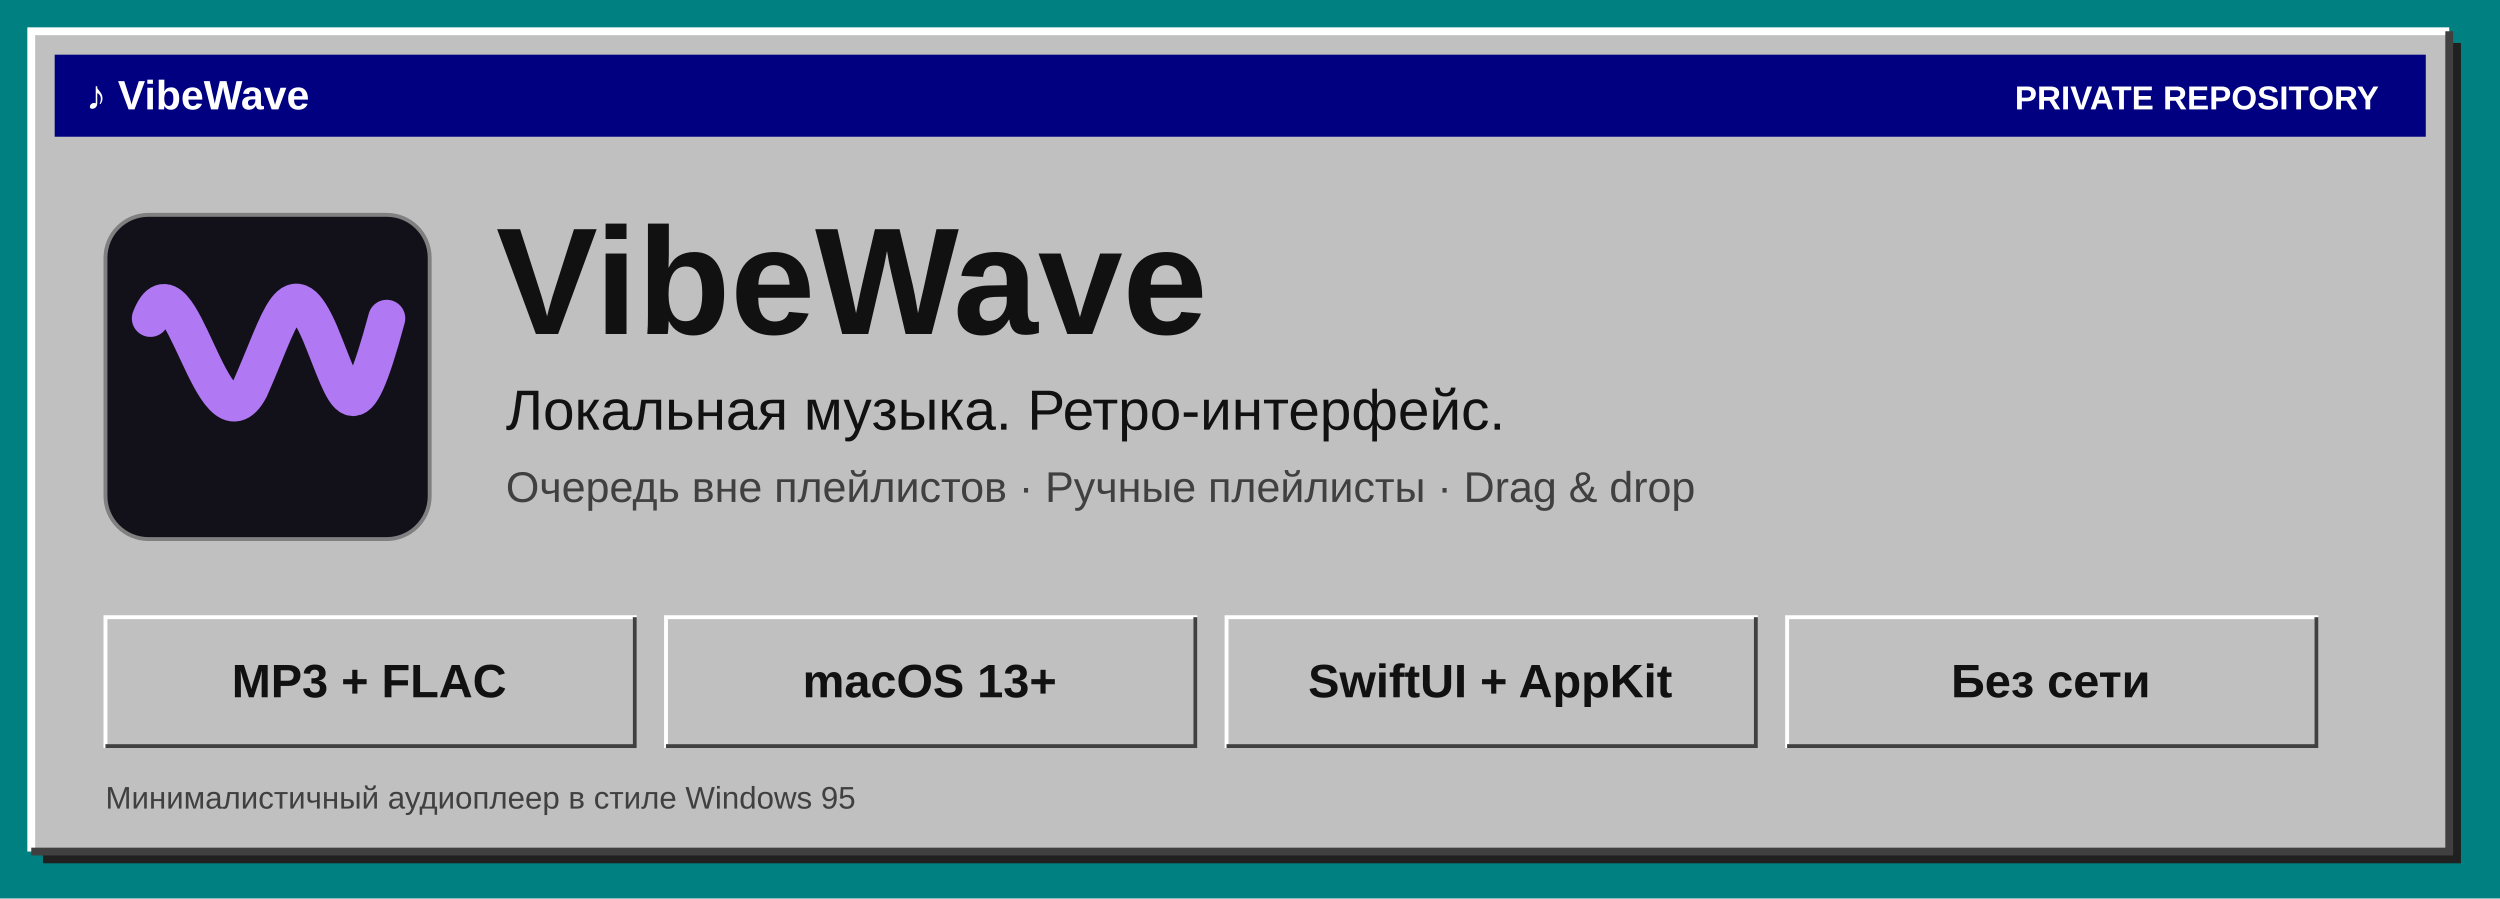
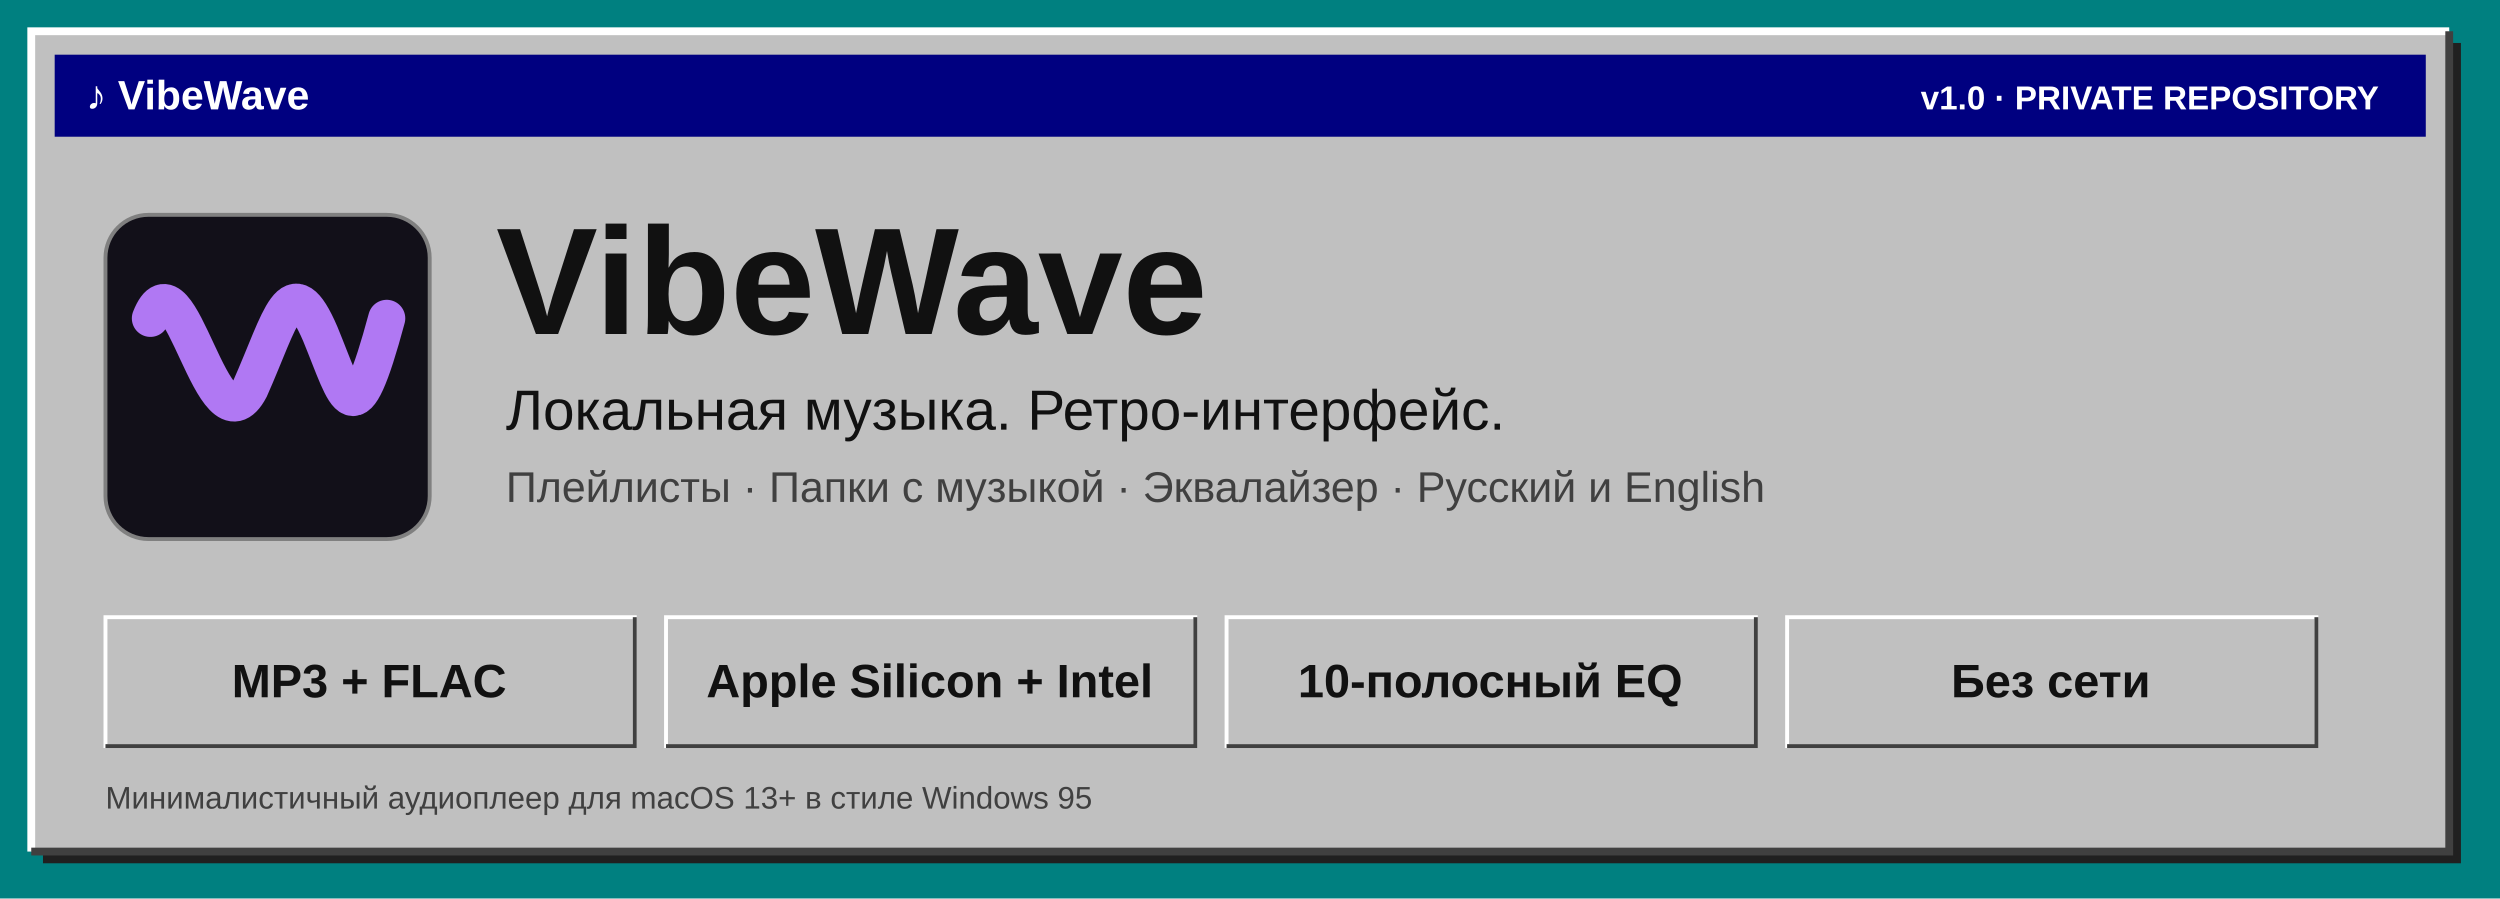
<svg xmlns="http://www.w3.org/2000/svg" width="1280" height="460" viewBox="0 0 1280 460" role="img" aria-labelledby="title desc">
  <rect width="1280" height="460" fill="#008080" />
  <rect x="22" y="22" width="1238" height="420" fill="#202020" />
  <rect x="16" y="16" width="1238" height="420" fill="#c0c0c0" />
  <path d="M16 436V16H1254" fill="none" stroke="#fff" stroke-width="4" />
  <path d="M1254 16V436H16" fill="none" stroke="#404040" stroke-width="4" />
  <rect x="28" y="28" width="1214" height="42" fill="#000080" />
  <g fill="#fff" font-family="Arial, sans-serif" font-size="21" font-weight="700">
    <text x="44" y="56">♪  VibeWave</text>
-     <text x="1218" y="56" text-anchor="end" font-size="17">PRIVATE REPOSITORY</text>
+     <text x="1218" y="56" text-anchor="end" font-size="17">v1.0 · PRIVATE REPOSITORY</text>
  </g>
  <rect x="54" y="110" width="166" height="166" rx="22" fill="#121019" stroke="#808080" stroke-width="2" />
  <path d="M77 163 C92 125 109 235 128 199 C144 163 149 136 164 171 C178 205 181 226 198 163" fill="none" stroke="#b078f3" stroke-width="19" stroke-linecap="round" />
  <g fill="#111" font-family="Arial, sans-serif">
    <text x="254" y="171" font-size="78" font-weight="700">VibeWave</text>
    <text x="259" y="220" font-size="29">Локальная музыка. Ретро-интерфейс.</text>
-     <text x="259" y="257" font-size="22" fill="#404040">Очередь вне плейлистов · Ручные плейлисты · Drag &amp; drop</text>
+     <text x="259" y="257" font-size="22" fill="#404040">Плейлисты · Папки с музыкой · Эквалайзер · Русский и English</text>
  </g>
  <g fill="#c0c0c0" stroke="#fff" stroke-width="2">
    <rect x="54" y="316" width="271" height="66" />
    <rect x="341" y="316" width="271" height="66" />
    <rect x="628" y="316" width="271" height="66" />
    <rect x="915" y="316" width="271" height="66" />
  </g>
  <g fill="none" stroke="#404040" stroke-width="2">
    <path d="M325 316V382H54" />
    <path d="M612 316V382H341" />
    <path d="M899 316V382H628" />
    <path d="M1186 316V382H915" />
  </g>
  <g fill="#111" font-family="Arial, sans-serif" font-size="24" font-weight="700" text-anchor="middle">
    <text x="189" y="357">MP3 + FLAC</text>
-     <text x="476" y="357">macOS 13+</text>
-     <text x="763" y="357">SwiftUI + AppKit</text>
+     <text x="476" y="357">Apple Silicon + Intel</text>
+     <text x="763" y="357">10-полосный EQ</text>
    <text x="1050" y="357">Без сети</text>
  </g>
-   <text x="54" y="414" fill="#404040" font-family="Arial, sans-serif" font-size="16">Минималистичный аудиоплеер в стиле Windows 95</text>
+   <text x="54" y="414" fill="#404040" font-family="Arial, sans-serif" font-size="16">Минималистичный аудиоплеер для macOS 13+ в стиле Windows 95</text>
</svg>
